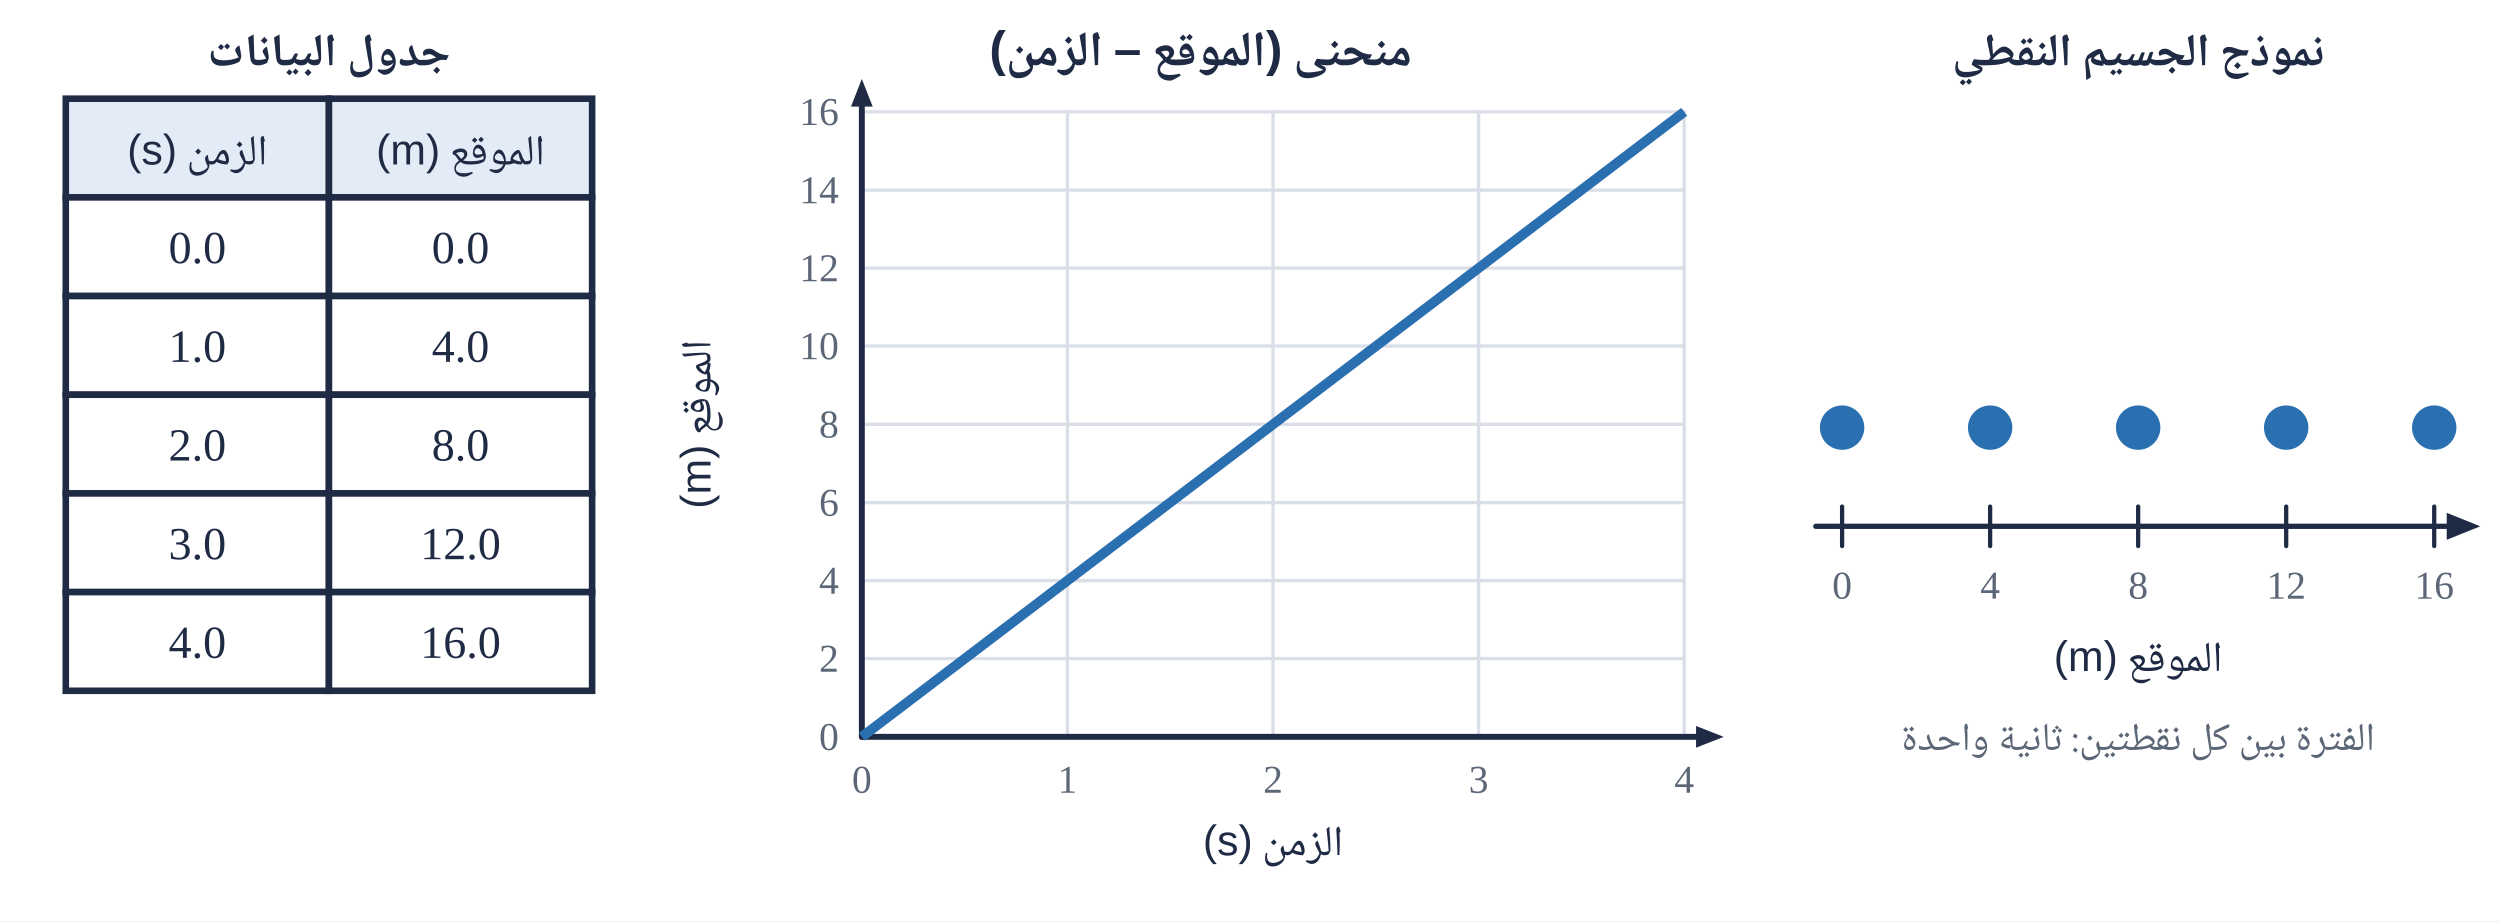
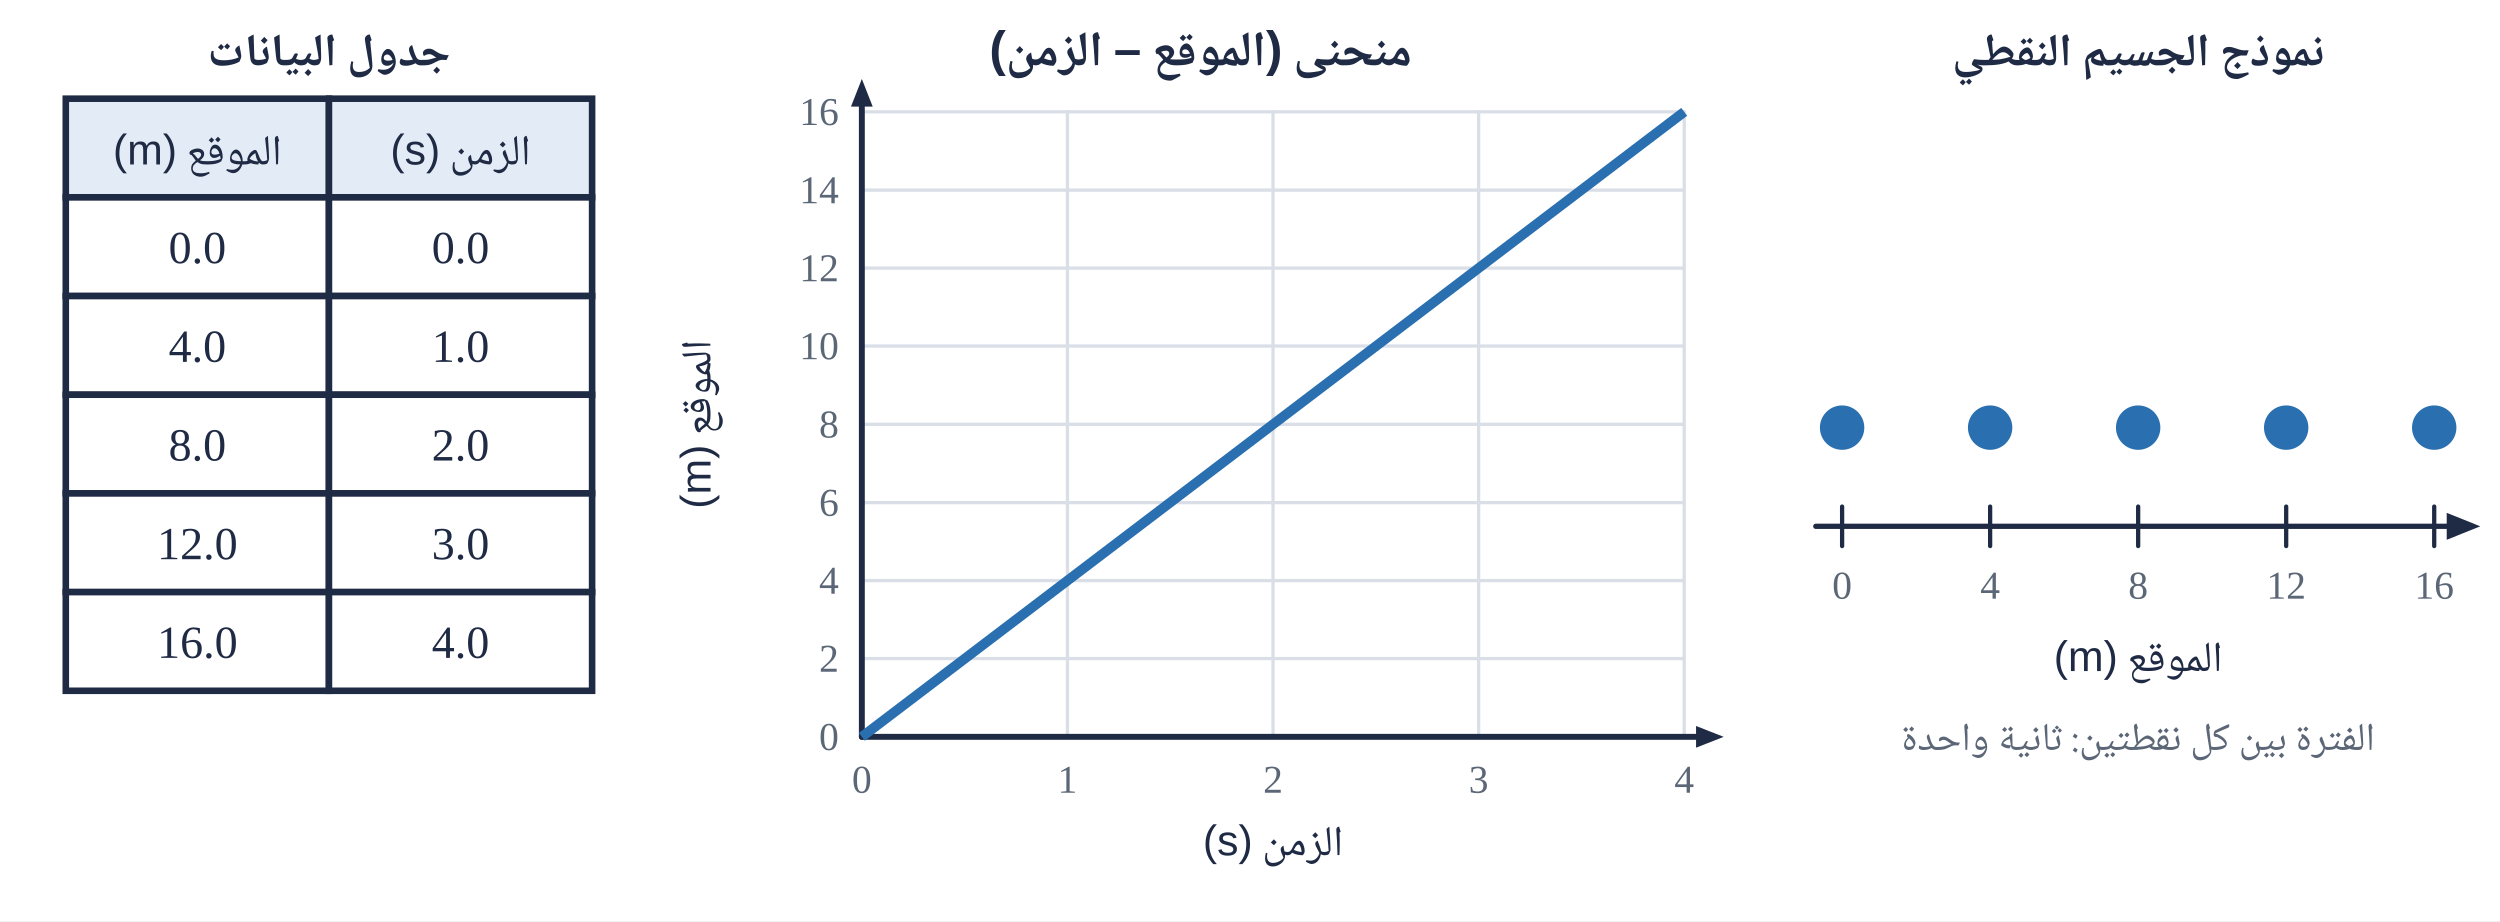
<svg xmlns="http://www.w3.org/2000/svg" viewBox="0 0 760 280" width="760" height="280">
  <rect width="760" height="280" fill="#fff" />
  <text x="100.0" y="20.0" text-anchor="middle" font-size="14" fill="#1f2a44" font-weight="bold" font-family="'IBM Plex Sans Arabic','Noto Naskh Arabic',Tahoma,Arial,sans-serif" direction="rtl">جدول البيانات</text>
  <rect x="20.0" y="30.0" width="80" height="30" fill="#e3ecf6" stroke="#1f2a44" stroke-width="2" />
  <rect x="100.0" y="30.0" width="80" height="30" fill="#e3ecf6" stroke="#1f2a44" stroke-width="2" />
-   <text x="60.0" y="50.0" text-anchor="middle" font-size="13" fill="#1f2a44" font-weight="normal" font-family="'IBM Plex Sans Arabic','Noto Naskh Arabic',Tahoma,Arial,sans-serif" direction="rtl">الزمن (s)</text>
-   <text x="140.0" y="50.0" text-anchor="middle" font-size="13" fill="#1f2a44" font-weight="normal" font-family="'IBM Plex Sans Arabic','Noto Naskh Arabic',Tahoma,Arial,sans-serif" direction="rtl">الموقع (m)</text>
+   <text x="140.0" y="50.0" text-anchor="middle" font-size="13" fill="#1f2a44" font-weight="normal" font-family="'IBM Plex Sans Arabic','Noto Naskh Arabic',Tahoma,Arial,sans-serif" direction="rtl">الزمن (s)</text>
+   <text x="60.0" y="50.0" text-anchor="middle" font-size="13" fill="#1f2a44" font-weight="normal" font-family="'IBM Plex Sans Arabic','Noto Naskh Arabic',Tahoma,Arial,sans-serif" direction="rtl">الموقع (m)</text>
  <rect x="20.0" y="60.0" width="80" height="30" fill="#fff" stroke="#1f2a44" stroke-width="2" />
  <rect x="100.0" y="60.0" width="80" height="30" fill="#fff" stroke="#1f2a44" stroke-width="2" />
+   <text x="140.0" y="80.0" text-anchor="middle" font-size="14" fill="#1f2a44" font-weight="normal" font-family="'Times New Roman',Times,serif">0.0</text>
  <text x="60.0" y="80.0" text-anchor="middle" font-size="14" fill="#1f2a44" font-weight="normal" font-family="'Times New Roman',Times,serif">0.0</text>
-   <text x="140.0" y="80.0" text-anchor="middle" font-size="14" fill="#1f2a44" font-weight="normal" font-family="'Times New Roman',Times,serif">0.0</text>
  <rect x="20.0" y="90.0" width="80" height="30" fill="#fff" stroke="#1f2a44" stroke-width="2" />
  <rect x="100.0" y="90.0" width="80" height="30" fill="#fff" stroke="#1f2a44" stroke-width="2" />
-   <text x="60.0" y="110.0" text-anchor="middle" font-size="14" fill="#1f2a44" font-weight="normal" font-family="'Times New Roman',Times,serif">1.0</text>
-   <text x="140.0" y="110.0" text-anchor="middle" font-size="14" fill="#1f2a44" font-weight="normal" font-family="'Times New Roman',Times,serif">4.0</text>
+   <text x="140.0" y="110.0" text-anchor="middle" font-size="14" fill="#1f2a44" font-weight="normal" font-family="'Times New Roman',Times,serif">1.0</text>
+   <text x="60.0" y="110.0" text-anchor="middle" font-size="14" fill="#1f2a44" font-weight="normal" font-family="'Times New Roman',Times,serif">4.0</text>
  <rect x="20.0" y="120.0" width="80" height="30" fill="#fff" stroke="#1f2a44" stroke-width="2" />
  <rect x="100.0" y="120.0" width="80" height="30" fill="#fff" stroke="#1f2a44" stroke-width="2" />
-   <text x="60.0" y="140.0" text-anchor="middle" font-size="14" fill="#1f2a44" font-weight="normal" font-family="'Times New Roman',Times,serif">2.0</text>
-   <text x="140.0" y="140.0" text-anchor="middle" font-size="14" fill="#1f2a44" font-weight="normal" font-family="'Times New Roman',Times,serif">8.0</text>
+   <text x="140.0" y="140.0" text-anchor="middle" font-size="14" fill="#1f2a44" font-weight="normal" font-family="'Times New Roman',Times,serif">2.0</text>
+   <text x="60.0" y="140.0" text-anchor="middle" font-size="14" fill="#1f2a44" font-weight="normal" font-family="'Times New Roman',Times,serif">8.0</text>
  <rect x="20.0" y="150.0" width="80" height="30" fill="#fff" stroke="#1f2a44" stroke-width="2" />
  <rect x="100.0" y="150.0" width="80" height="30" fill="#fff" stroke="#1f2a44" stroke-width="2" />
-   <text x="60.0" y="170.0" text-anchor="middle" font-size="14" fill="#1f2a44" font-weight="normal" font-family="'Times New Roman',Times,serif">3.0</text>
-   <text x="140.0" y="170.0" text-anchor="middle" font-size="14" fill="#1f2a44" font-weight="normal" font-family="'Times New Roman',Times,serif">12.0</text>
+   <text x="140.0" y="170.0" text-anchor="middle" font-size="14" fill="#1f2a44" font-weight="normal" font-family="'Times New Roman',Times,serif">3.0</text>
+   <text x="60.0" y="170.0" text-anchor="middle" font-size="14" fill="#1f2a44" font-weight="normal" font-family="'Times New Roman',Times,serif">12.0</text>
  <rect x="20.0" y="180.0" width="80" height="30" fill="#fff" stroke="#1f2a44" stroke-width="2" />
  <rect x="100.0" y="180.0" width="80" height="30" fill="#fff" stroke="#1f2a44" stroke-width="2" />
-   <text x="60.0" y="200.0" text-anchor="middle" font-size="14" fill="#1f2a44" font-weight="normal" font-family="'Times New Roman',Times,serif">4.0</text>
-   <text x="140.0" y="200.0" text-anchor="middle" font-size="14" fill="#1f2a44" font-weight="normal" font-family="'Times New Roman',Times,serif">16.0</text>
+   <text x="140.0" y="200.0" text-anchor="middle" font-size="14" fill="#1f2a44" font-weight="normal" font-family="'Times New Roman',Times,serif">4.0</text>
+   <text x="60.0" y="200.0" text-anchor="middle" font-size="14" fill="#1f2a44" font-weight="normal" font-family="'Times New Roman',Times,serif">16.0</text>
  <line x1="262.0" y1="34.0" x2="262.0" y2="224.0" stroke="#d9dee7" stroke-width="1" stroke-linecap="round" />
  <line x1="324.5" y1="34.0" x2="324.5" y2="224.0" stroke="#d9dee7" stroke-width="1" stroke-linecap="round" />
  <line x1="387.0" y1="34.0" x2="387.0" y2="224.0" stroke="#d9dee7" stroke-width="1" stroke-linecap="round" />
  <line x1="449.5" y1="34.0" x2="449.5" y2="224.0" stroke="#d9dee7" stroke-width="1" stroke-linecap="round" />
  <line x1="512.0" y1="34.0" x2="512.0" y2="224.0" stroke="#d9dee7" stroke-width="1" stroke-linecap="round" />
  <line x1="262.0" y1="224.0" x2="512.0" y2="224.0" stroke="#d9dee7" stroke-width="1" stroke-linecap="round" />
  <line x1="262.0" y1="200.2" x2="512.0" y2="200.2" stroke="#d9dee7" stroke-width="1" stroke-linecap="round" />
  <line x1="262.0" y1="176.5" x2="512.0" y2="176.5" stroke="#d9dee7" stroke-width="1" stroke-linecap="round" />
  <line x1="262.0" y1="152.8" x2="512.0" y2="152.8" stroke="#d9dee7" stroke-width="1" stroke-linecap="round" />
  <line x1="262.0" y1="129.0" x2="512.0" y2="129.0" stroke="#d9dee7" stroke-width="1" stroke-linecap="round" />
  <line x1="262.0" y1="105.2" x2="512.0" y2="105.2" stroke="#d9dee7" stroke-width="1" stroke-linecap="round" />
  <line x1="262.0" y1="81.5" x2="512.0" y2="81.5" stroke="#d9dee7" stroke-width="1" stroke-linecap="round" />
  <line x1="262.0" y1="57.8" x2="512.0" y2="57.8" stroke="#d9dee7" stroke-width="1" stroke-linecap="round" />
  <line x1="262.0" y1="34.0" x2="512.0" y2="34.0" stroke="#d9dee7" stroke-width="1" stroke-linecap="round" />
  <line x1="262.0" y1="224.0" x2="518.6" y2="224.0" stroke="#1f2a44" stroke-width="1.8" stroke-linecap="round" />
  <polygon points="524.0,224.0 515.6,227.3 515.6,220.7" fill="#1f2a44" />
  <line x1="262.0" y1="224.0" x2="262.0" y2="29.4" stroke="#1f2a44" stroke-width="1.8" stroke-linecap="round" />
  <polygon points="262.0,24.0 265.3,32.4 258.7,32.4" fill="#1f2a44" />
  <text x="262.0" y="241.0" text-anchor="middle" font-size="12" fill="#5b6676" font-weight="normal" font-family="'Times New Roman',Times,serif">0</text>
  <text x="324.5" y="241.0" text-anchor="middle" font-size="12" fill="#5b6676" font-weight="normal" font-family="'Times New Roman',Times,serif">1</text>
  <text x="387.0" y="241.0" text-anchor="middle" font-size="12" fill="#5b6676" font-weight="normal" font-family="'Times New Roman',Times,serif">2</text>
  <text x="449.5" y="241.0" text-anchor="middle" font-size="12" fill="#5b6676" font-weight="normal" font-family="'Times New Roman',Times,serif">3</text>
  <text x="512.0" y="241.0" text-anchor="middle" font-size="12" fill="#5b6676" font-weight="normal" font-family="'Times New Roman',Times,serif">4</text>
  <text x="255.0" y="228.0" text-anchor="end" font-size="12" fill="#5b6676" font-weight="normal" font-family="'Times New Roman',Times,serif">0</text>
  <text x="255.0" y="204.2" text-anchor="end" font-size="12" fill="#5b6676" font-weight="normal" font-family="'Times New Roman',Times,serif">2</text>
  <text x="255.0" y="180.5" text-anchor="end" font-size="12" fill="#5b6676" font-weight="normal" font-family="'Times New Roman',Times,serif">4</text>
  <text x="255.0" y="156.8" text-anchor="end" font-size="12" fill="#5b6676" font-weight="normal" font-family="'Times New Roman',Times,serif">6</text>
  <text x="255.0" y="133.0" text-anchor="end" font-size="12" fill="#5b6676" font-weight="normal" font-family="'Times New Roman',Times,serif">8</text>
  <text x="255.0" y="109.2" text-anchor="end" font-size="12" fill="#5b6676" font-weight="normal" font-family="'Times New Roman',Times,serif">10</text>
  <text x="255.0" y="85.5" text-anchor="end" font-size="12" fill="#5b6676" font-weight="normal" font-family="'Times New Roman',Times,serif">12</text>
  <text x="255.0" y="61.8" text-anchor="end" font-size="12" fill="#5b6676" font-weight="normal" font-family="'Times New Roman',Times,serif">14</text>
  <text x="255.0" y="38.0" text-anchor="end" font-size="12" fill="#5b6676" font-weight="normal" font-family="'Times New Roman',Times,serif">16</text>
  <text x="387.0" y="260.0" text-anchor="middle" font-size="13" fill="#1f2a44" font-weight="normal" font-family="'IBM Plex Sans Arabic','Noto Naskh Arabic',Tahoma,Arial,sans-serif" direction="rtl">الزمن (s)</text>
  <text x="216.0" y="129.0" text-anchor="middle" font-size="13" fill="#1f2a44" font-weight="normal" font-family="'IBM Plex Sans Arabic','Noto Naskh Arabic',Tahoma,Arial,sans-serif" direction="rtl" transform="rotate(-90 216 129.0)">الموقع (m)</text>
  <polyline points="262.0,224.0 324.5,176.5 387.0,129.0 449.5,81.5 512.0,34.0" fill="none" stroke="#2a6fb0" stroke-width="3" stroke-linejoin="round" />
  <text x="365.0" y="20.0" text-anchor="middle" font-size="15" fill="#1f2a44" font-weight="bold" font-family="'IBM Plex Sans Arabic','Noto Naskh Arabic',Tahoma,Arial,sans-serif" direction="rtl">منحنى (الموقع – الزمن)</text>
  <text x="650.0" y="20.0" text-anchor="middle" font-size="14" fill="#1f2a44" font-weight="bold" font-family="'IBM Plex Sans Arabic','Noto Naskh Arabic',Tahoma,Arial,sans-serif" direction="rtl">نموذج الجسيم النقطي</text>
  <circle cx="560.0" cy="130.0" r="6" fill="#2a6fb0" stroke="#2a6fb0" stroke-width="1.5" />
  <circle cx="605.0" cy="130.0" r="6" fill="#2a6fb0" stroke="#2a6fb0" stroke-width="1.5" />
  <circle cx="650.0" cy="130.0" r="6" fill="#2a6fb0" stroke="#2a6fb0" stroke-width="1.5" />
  <circle cx="695.0" cy="130.0" r="6" fill="#2a6fb0" stroke="#2a6fb0" stroke-width="1.5" />
  <circle cx="740.0" cy="130.0" r="6" fill="#2a6fb0" stroke="#2a6fb0" stroke-width="1.5" />
  <line x1="552.0" y1="160.0" x2="747.4" y2="160.0" stroke="#1f2a44" stroke-width="1.6" stroke-linecap="round" />
  <polygon points="754.0,160.0 743.8,164.1 743.8,155.9" fill="#1f2a44" />
  <line x1="560.0" y1="154.0" x2="560.0" y2="166.0" stroke="#1f2a44" stroke-width="1.3" stroke-linecap="round" />
  <text x="560.0" y="182.0" text-anchor="middle" font-size="12" fill="#5b6676" font-weight="normal" font-family="'Times New Roman',Times,serif">0</text>
  <line x1="605.0" y1="154.0" x2="605.0" y2="166.0" stroke="#1f2a44" stroke-width="1.3" stroke-linecap="round" />
  <text x="605.0" y="182.0" text-anchor="middle" font-size="12" fill="#5b6676" font-weight="normal" font-family="'Times New Roman',Times,serif">4</text>
  <line x1="650.0" y1="154.0" x2="650.0" y2="166.0" stroke="#1f2a44" stroke-width="1.3" stroke-linecap="round" />
  <text x="650.0" y="182.0" text-anchor="middle" font-size="12" fill="#5b6676" font-weight="normal" font-family="'Times New Roman',Times,serif">8</text>
  <line x1="695.0" y1="154.0" x2="695.0" y2="166.0" stroke="#1f2a44" stroke-width="1.3" stroke-linecap="round" />
  <text x="695.0" y="182.0" text-anchor="middle" font-size="12" fill="#5b6676" font-weight="normal" font-family="'Times New Roman',Times,serif">12</text>
  <line x1="740.0" y1="154.0" x2="740.0" y2="166.0" stroke="#1f2a44" stroke-width="1.3" stroke-linecap="round" />
  <text x="740.0" y="182.0" text-anchor="middle" font-size="12" fill="#5b6676" font-weight="normal" font-family="'Times New Roman',Times,serif">16</text>
  <text x="650.0" y="204.0" text-anchor="middle" font-size="13" fill="#1f2a44" font-weight="normal" font-family="'IBM Plex Sans Arabic','Noto Naskh Arabic',Tahoma,Arial,sans-serif" direction="rtl">الموقع (m)</text>
  <text x="650.0" y="228.0" text-anchor="middle" font-size="12" fill="#5b6676" font-weight="normal" font-family="'IBM Plex Sans Arabic','Noto Naskh Arabic',Tahoma,Arial,sans-serif" direction="rtl">الفترة بين كل نقطتين: ثانية واحدة</text>
</svg>
